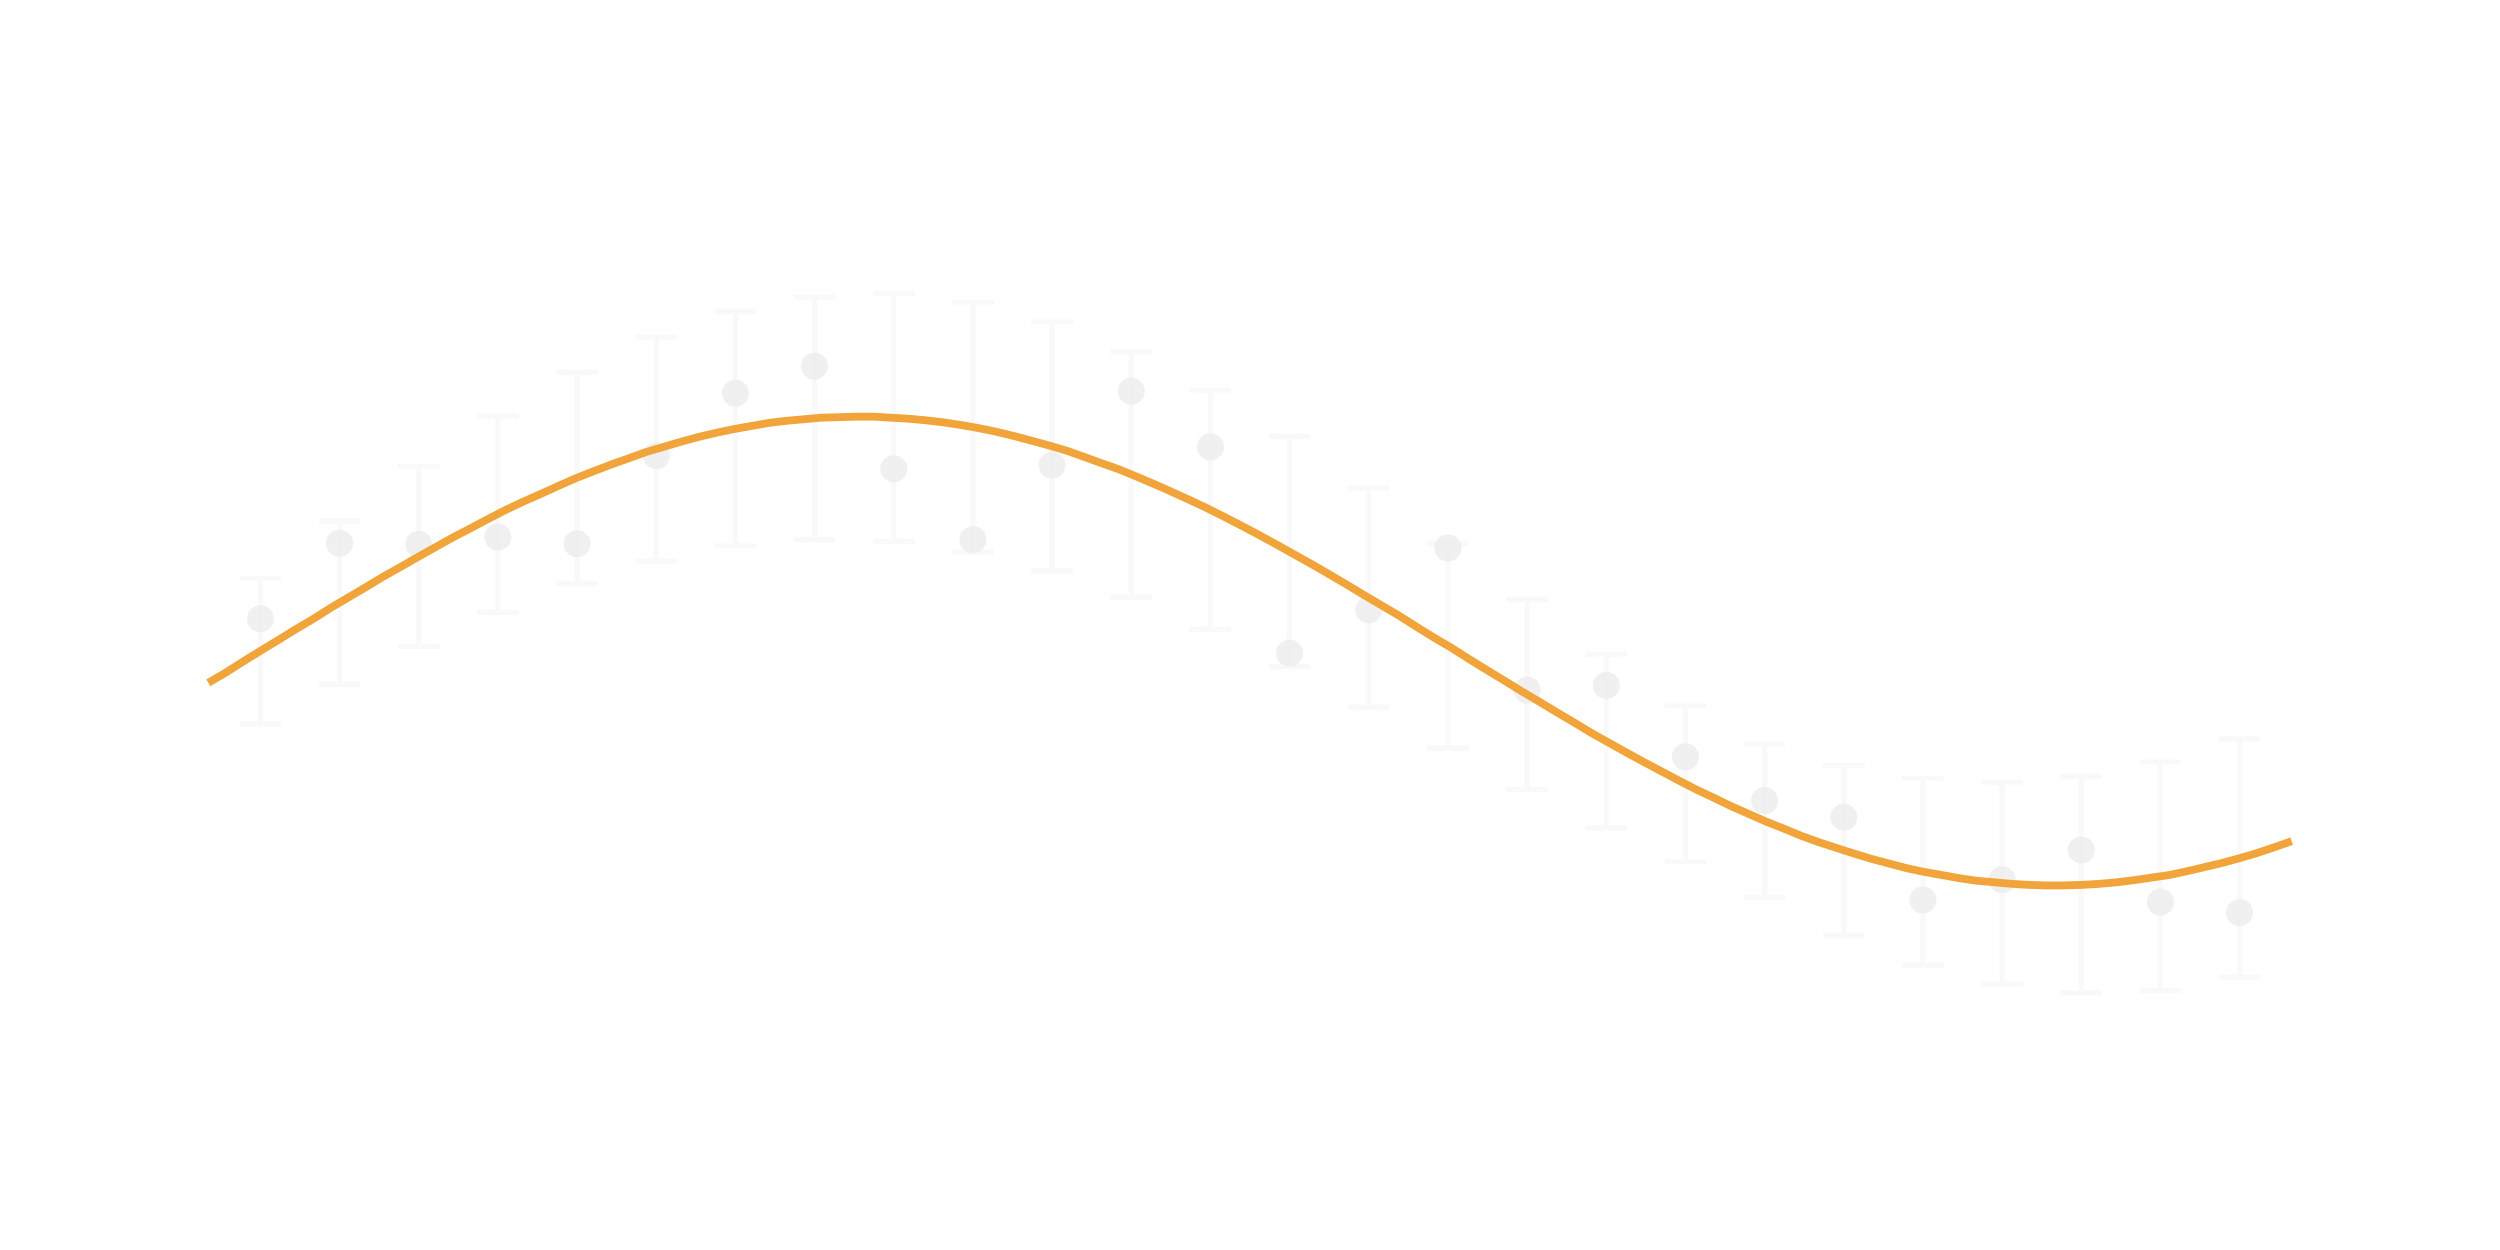
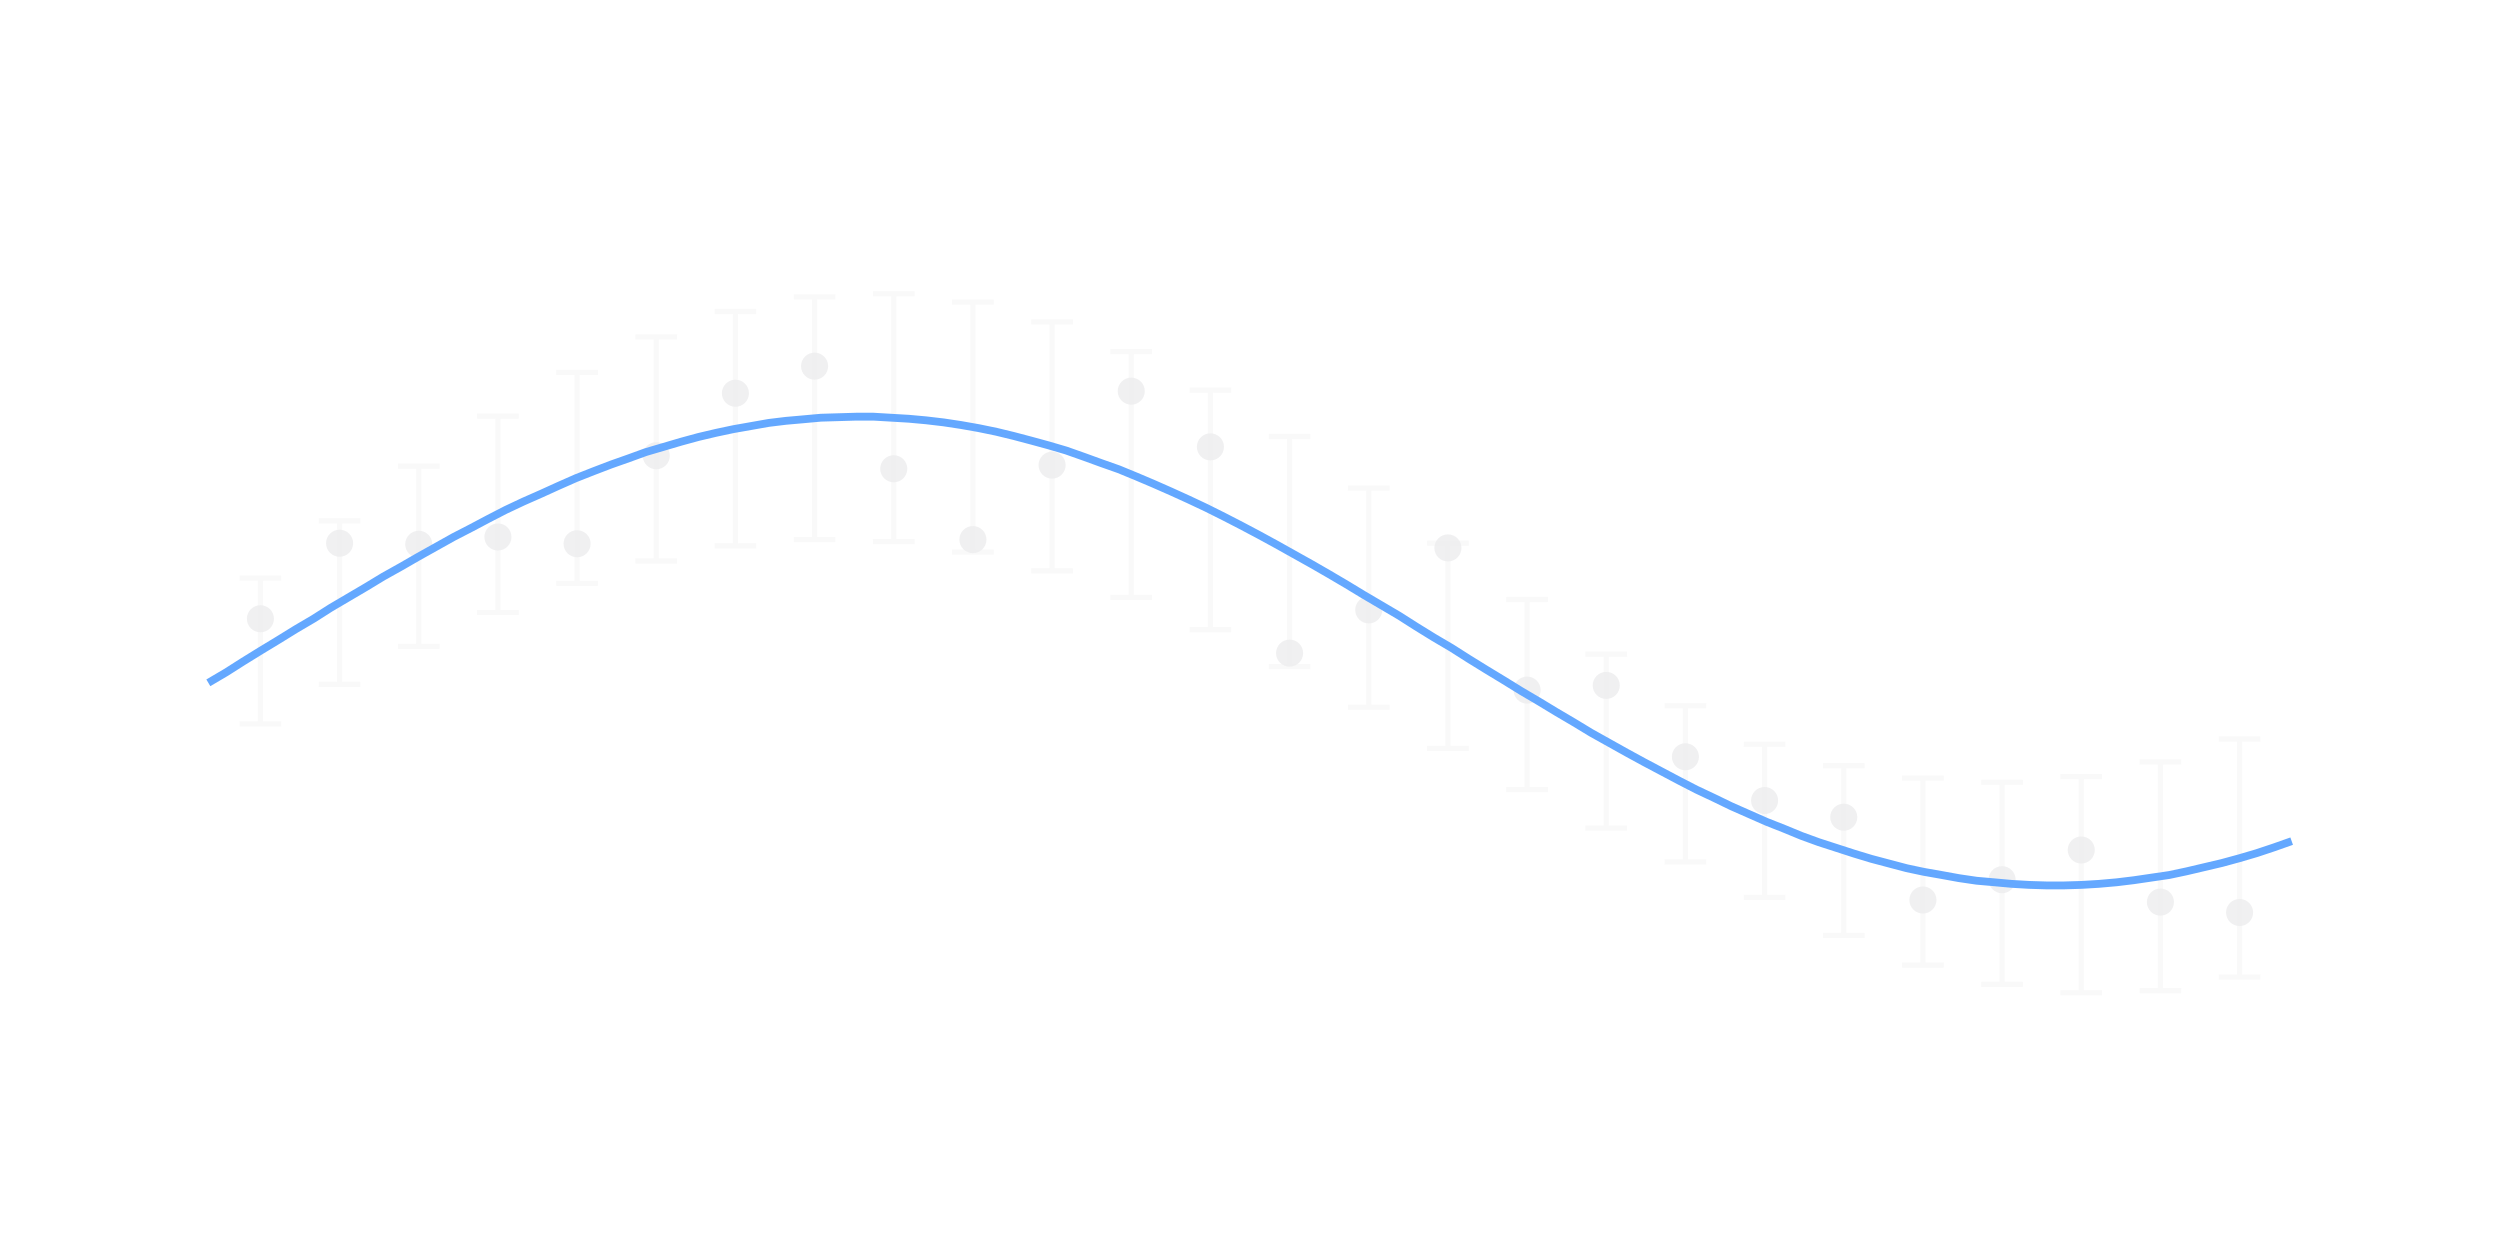
<svg xmlns="http://www.w3.org/2000/svg" viewBox="0 0 480 240" preserveAspectRatio="xMidYMid meet" aria-hidden="true">
  <path d="M50.0,111.0 L50.0,139.0 M46.0,111.0 L54.0,111.0 M46.0,139.0 L54.0,139.0" stroke="#EDEDEF" stroke-opacity="0.35" />
  <circle cx="50.0" cy="118.8" r="2.6" fill="#EDEDEF" fill-opacity="0.85" />
  <path d="M65.2,100.0 L65.2,131.4 M61.2,100.0 L69.2,100.0 M61.2,131.4 L69.2,131.4" stroke="#EDEDEF" stroke-opacity="0.35" />
  <circle cx="65.2" cy="104.3" r="2.6" fill="#EDEDEF" fill-opacity="0.85" />
  <path d="M80.4,89.5 L80.4,124.1 M76.4,89.5 L84.4,89.5 M76.4,124.1 L84.4,124.1" stroke="#EDEDEF" stroke-opacity="0.35" />
  <circle cx="80.4" cy="104.5" r="2.6" fill="#EDEDEF" fill-opacity="0.85" />
  <path d="M95.6,79.9 L95.6,117.6 M91.6,79.9 L99.6,79.9 M91.6,117.6 L99.6,117.6" stroke="#EDEDEF" stroke-opacity="0.35" />
  <circle cx="95.6" cy="103.1" r="2.6" fill="#EDEDEF" fill-opacity="0.85" />
  <path d="M110.8,71.5 L110.8,112.0 M106.8,71.5 L114.8,71.5 M106.8,112.0 L114.8,112.0" stroke="#EDEDEF" stroke-opacity="0.35" />
  <circle cx="110.8" cy="104.4" r="2.6" fill="#EDEDEF" fill-opacity="0.85" />
  <path d="M126.0,64.7 L126.0,107.7 M122.0,64.7 L130.0,64.7 M122.0,107.7 L130.0,107.7" stroke="#EDEDEF" stroke-opacity="0.35" />
  <circle cx="126.0" cy="87.5" r="2.6" fill="#EDEDEF" fill-opacity="0.85" />
  <path d="M141.2,59.8 L141.2,104.8 M137.2,59.8 L145.2,59.8 M137.2,104.8 L145.2,104.8" stroke="#EDEDEF" stroke-opacity="0.35" />
  <circle cx="141.2" cy="75.5" r="2.6" fill="#EDEDEF" fill-opacity="0.85" />
  <path d="M156.4,57.0 L156.4,103.6 M152.4,57.0 L160.4,57.0 M152.4,103.6 L160.4,103.6" stroke="#EDEDEF" stroke-opacity="0.35" />
  <circle cx="156.4" cy="70.3" r="2.6" fill="#EDEDEF" fill-opacity="0.85" />
  <path d="M171.6,56.4 L171.6,104.0 M167.6,56.4 L175.6,56.4 M167.6,104.0 L175.6,104.0" stroke="#EDEDEF" stroke-opacity="0.35" />
  <circle cx="171.6" cy="90.0" r="2.6" fill="#EDEDEF" fill-opacity="0.85" />
  <path d="M186.8,58.0 L186.8,106.0 M182.8,58.0 L190.8,58.0 M182.8,106.0 L190.8,106.0" stroke="#EDEDEF" stroke-opacity="0.35" />
  <circle cx="186.8" cy="103.6" r="2.6" fill="#EDEDEF" fill-opacity="0.85" />
  <path d="M202.0,61.8 L202.0,109.6 M198.0,61.8 L206.0,61.8 M198.0,109.6 L206.0,109.6" stroke="#EDEDEF" stroke-opacity="0.35" />
  <circle cx="202.0" cy="89.3" r="2.6" fill="#EDEDEF" fill-opacity="0.85" />
  <path d="M217.2,67.5 L217.2,114.7 M213.2,67.5 L221.2,67.5 M213.2,114.7 L221.2,114.7" stroke="#EDEDEF" stroke-opacity="0.35" />
  <circle cx="217.2" cy="75.1" r="2.6" fill="#EDEDEF" fill-opacity="0.85" />
  <path d="M232.4,74.9 L232.4,120.9 M228.4,74.9 L236.4,74.9 M228.4,120.9 L236.4,120.9" stroke="#EDEDEF" stroke-opacity="0.35" />
  <circle cx="232.4" cy="85.8" r="2.6" fill="#EDEDEF" fill-opacity="0.85" />
  <path d="M247.6,83.8 L247.6,128.0 M243.6,83.8 L251.6,83.8 M243.6,128.0 L251.6,128.0" stroke="#EDEDEF" stroke-opacity="0.35" />
  <circle cx="247.6" cy="125.4" r="2.6" fill="#EDEDEF" fill-opacity="0.85" />
  <path d="M262.8,93.7 L262.8,135.8 M258.8,93.7 L266.8,93.7 M258.8,135.8 L266.8,135.8" stroke="#EDEDEF" stroke-opacity="0.35" />
  <circle cx="262.8" cy="117.1" r="2.6" fill="#EDEDEF" fill-opacity="0.85" />
  <path d="M278.0,104.3 L278.0,143.7 M274.0,104.3 L282.0,104.3 M274.0,143.7 L282.0,143.7" stroke="#EDEDEF" stroke-opacity="0.35" />
  <circle cx="278.0" cy="105.2" r="2.6" fill="#EDEDEF" fill-opacity="0.85" />
  <path d="M293.2,115.1 L293.2,151.6 M289.2,115.1 L297.2,115.1 M289.2,151.6 L297.2,151.6" stroke="#EDEDEF" stroke-opacity="0.35" />
  <circle cx="293.2" cy="132.5" r="2.6" fill="#EDEDEF" fill-opacity="0.85" />
  <path d="M308.4,125.6 L308.4,159.0 M304.4,125.6 L312.4,125.6 M304.4,159.0 L312.4,159.0" stroke="#EDEDEF" stroke-opacity="0.35" />
  <circle cx="308.4" cy="131.6" r="2.6" fill="#EDEDEF" fill-opacity="0.85" />
  <path d="M323.6,135.5 L323.6,165.5 M319.6,135.5 L327.6,135.5 M319.6,165.5 L327.6,165.5" stroke="#EDEDEF" stroke-opacity="0.35" />
  <circle cx="323.6" cy="145.3" r="2.6" fill="#EDEDEF" fill-opacity="0.85" />
  <path d="M338.8,142.9 L338.8,172.3 M334.8,142.9 L342.8,142.9 M334.8,172.3 L342.8,172.3" stroke="#EDEDEF" stroke-opacity="0.35" />
  <circle cx="338.8" cy="153.7" r="2.6" fill="#EDEDEF" fill-opacity="0.85" />
  <path d="M354.0,147.0 L354.0,179.6 M350.0,147.0 L358.0,147.0 M350.0,179.6 L358.0,179.6" stroke="#EDEDEF" stroke-opacity="0.35" />
  <circle cx="354.0" cy="156.9" r="2.6" fill="#EDEDEF" fill-opacity="0.85" />
  <path d="M369.2,149.4 L369.2,185.3 M365.2,149.4 L373.2,149.4 M365.2,185.3 L373.2,185.3" stroke="#EDEDEF" stroke-opacity="0.35" />
  <circle cx="369.2" cy="172.8" r="2.6" fill="#EDEDEF" fill-opacity="0.85" />
  <path d="M384.4,150.2 L384.4,189.0 M380.4,150.2 L388.4,150.2 M380.4,189.0 L388.4,189.0" stroke="#EDEDEF" stroke-opacity="0.35" />
  <circle cx="384.4" cy="168.9" r="2.6" fill="#EDEDEF" fill-opacity="0.85" />
  <path d="M399.6,149.1 L399.6,190.6 M395.6,149.1 L403.6,149.1 M395.6,190.6 L403.6,190.6" stroke="#EDEDEF" stroke-opacity="0.35" />
  <circle cx="399.6" cy="163.2" r="2.6" fill="#EDEDEF" fill-opacity="0.85" />
  <path d="M414.8,146.3 L414.8,190.2 M410.8,146.3 L418.8,146.3 M410.8,190.2 L418.8,190.2" stroke="#EDEDEF" stroke-opacity="0.35" />
  <circle cx="414.8" cy="173.2" r="2.6" fill="#EDEDEF" fill-opacity="0.85" />
  <path d="M430.0,141.9 L430.0,187.6 M426.0,141.9 L434.0,141.9 M426.0,187.6 L434.0,187.6" stroke="#EDEDEF" stroke-opacity="0.35" />
  <circle cx="430.0" cy="175.2" r="2.6" fill="#EDEDEF" fill-opacity="0.85" />
-   <path d="M40.0,131.1 L43.4,129.1 L46.7,127.0 L50.1,124.9 L53.4,122.9 L56.8,120.8 L60.2,118.8 L63.5,116.7 L66.9,114.7 L70.3,112.7 L73.6,110.7 L77.0,108.8 L80.3,106.9 L83.7,105.0 L87.1,103.1 L90.4,101.4 L93.8,99.6 L97.1,97.9 L100.5,96.3 L103.9,94.8 L107.2,93.3 L110.6,91.8 L113.9,90.5 L117.3,89.2 L120.7,88.0 L124.0,86.8 L127.4,85.8 L130.8,84.8 L134.1,83.9 L137.5,83.1 L140.8,82.4 L144.2,81.8 L147.6,81.2 L150.9,80.8 L154.3,80.5 L157.6,80.2 L161.0,80.1 L164.4,80.0 L167.7,80.0 L171.1,80.2 L174.5,80.4 L177.8,80.7 L181.2,81.1 L184.5,81.6 L187.9,82.2 L191.3,82.9 L194.6,83.7 L198.0,84.6 L201.3,85.5 L204.7,86.5 L208.1,87.7 L211.4,88.9 L214.8,90.1 L218.2,91.5 L221.5,92.9 L224.9,94.4 L228.2,95.9 L231.6,97.5 L235.0,99.2 L238.3,100.9 L241.7,102.7 L245.0,104.5 L248.4,106.4 L251.8,108.3 L255.1,110.2 L258.5,112.2 L261.8,114.2 L265.2,116.2 L268.6,118.2 L271.9,120.3 L275.3,122.4 L278.7,124.4 L282.0,126.5 L285.4,128.6 L288.7,130.6 L292.1,132.7 L295.5,134.7 L298.8,136.7 L302.2,138.7 L305.5,140.7 L308.9,142.6 L312.3,144.5 L315.6,146.3 L319.0,148.1 L322.4,149.9 L325.7,151.6 L329.1,153.2 L332.4,154.8 L335.8,156.3 L339.2,157.8 L342.5,159.1 L345.9,160.5 L349.2,161.7 L352.6,162.8 L356.0,163.9 L359.3,164.9 L362.7,165.8 L366.1,166.7 L369.4,167.4 L372.8,168.0 L376.1,168.6 L379.5,169.1 L382.9,169.4 L386.2,169.7 L389.6,169.9 L392.9,170.0 L396.3,170.0 L399.7,169.9 L403.0,169.7 L406.4,169.4 L409.7,169.0 L413.1,168.5 L416.5,168.0 L419.8,167.3 L423.2,166.5 L426.6,165.7 L429.9,164.8 L433.3,163.8 L436.6,162.7 L440.0,161.5" fill="none" stroke="#F0A43A" stroke-width="1.5" />
+   <path d="M40.0,131.1 L43.4,129.1 L46.7,127.0 L50.1,124.9 L53.4,122.9 L56.8,120.8 L60.2,118.8 L63.5,116.7 L66.9,114.7 L70.3,112.7 L73.6,110.7 L77.0,108.8 L80.3,106.9 L83.7,105.0 L87.1,103.1 L90.4,101.4 L93.8,99.6 L97.1,97.9 L100.5,96.3 L103.9,94.8 L107.2,93.3 L110.6,91.8 L113.9,90.5 L117.3,89.2 L120.7,88.0 L124.0,86.8 L127.4,85.8 L130.8,84.8 L134.1,83.9 L137.5,83.1 L140.8,82.4 L144.2,81.8 L147.6,81.2 L150.9,80.8 L154.3,80.5 L157.6,80.2 L161.0,80.1 L164.4,80.0 L167.7,80.0 L171.1,80.2 L174.5,80.4 L177.8,80.7 L181.2,81.1 L184.5,81.6 L187.9,82.2 L191.3,82.9 L194.6,83.7 L198.0,84.6 L201.3,85.5 L204.7,86.5 L208.1,87.7 L211.4,88.9 L214.8,90.1 L218.2,91.5 L221.5,92.9 L224.9,94.4 L228.2,95.9 L231.6,97.5 L235.0,99.2 L238.3,100.9 L241.7,102.7 L245.0,104.5 L248.4,106.4 L251.8,108.3 L255.1,110.2 L258.5,112.2 L261.8,114.2 L265.2,116.2 L268.6,118.2 L271.9,120.3 L275.3,122.4 L278.7,124.4 L282.0,126.5 L285.4,128.6 L288.7,130.6 L292.1,132.7 L295.5,134.7 L298.8,136.7 L302.2,138.7 L305.5,140.7 L308.9,142.6 L312.3,144.5 L315.6,146.3 L319.0,148.1 L322.4,149.9 L325.7,151.6 L329.1,153.2 L332.4,154.8 L335.8,156.3 L339.2,157.8 L342.5,159.1 L345.9,160.5 L349.2,161.7 L352.6,162.8 L356.0,163.9 L359.3,164.9 L362.7,165.8 L366.1,166.7 L369.4,167.4 L372.8,168.0 L376.1,168.6 L379.5,169.1 L382.9,169.4 L386.2,169.7 L389.6,169.9 L392.9,170.0 L396.3,170.0 L399.7,169.9 L403.0,169.7 L406.4,169.4 L409.7,169.0 L413.1,168.5 L416.5,168.0 L419.8,167.3 L423.2,166.5 L426.6,165.7 L429.9,164.8 L433.3,163.8 L436.6,162.7 L440.0,161.5" fill="none" stroke="#64A8FF" stroke-width="1.5" />
</svg>
